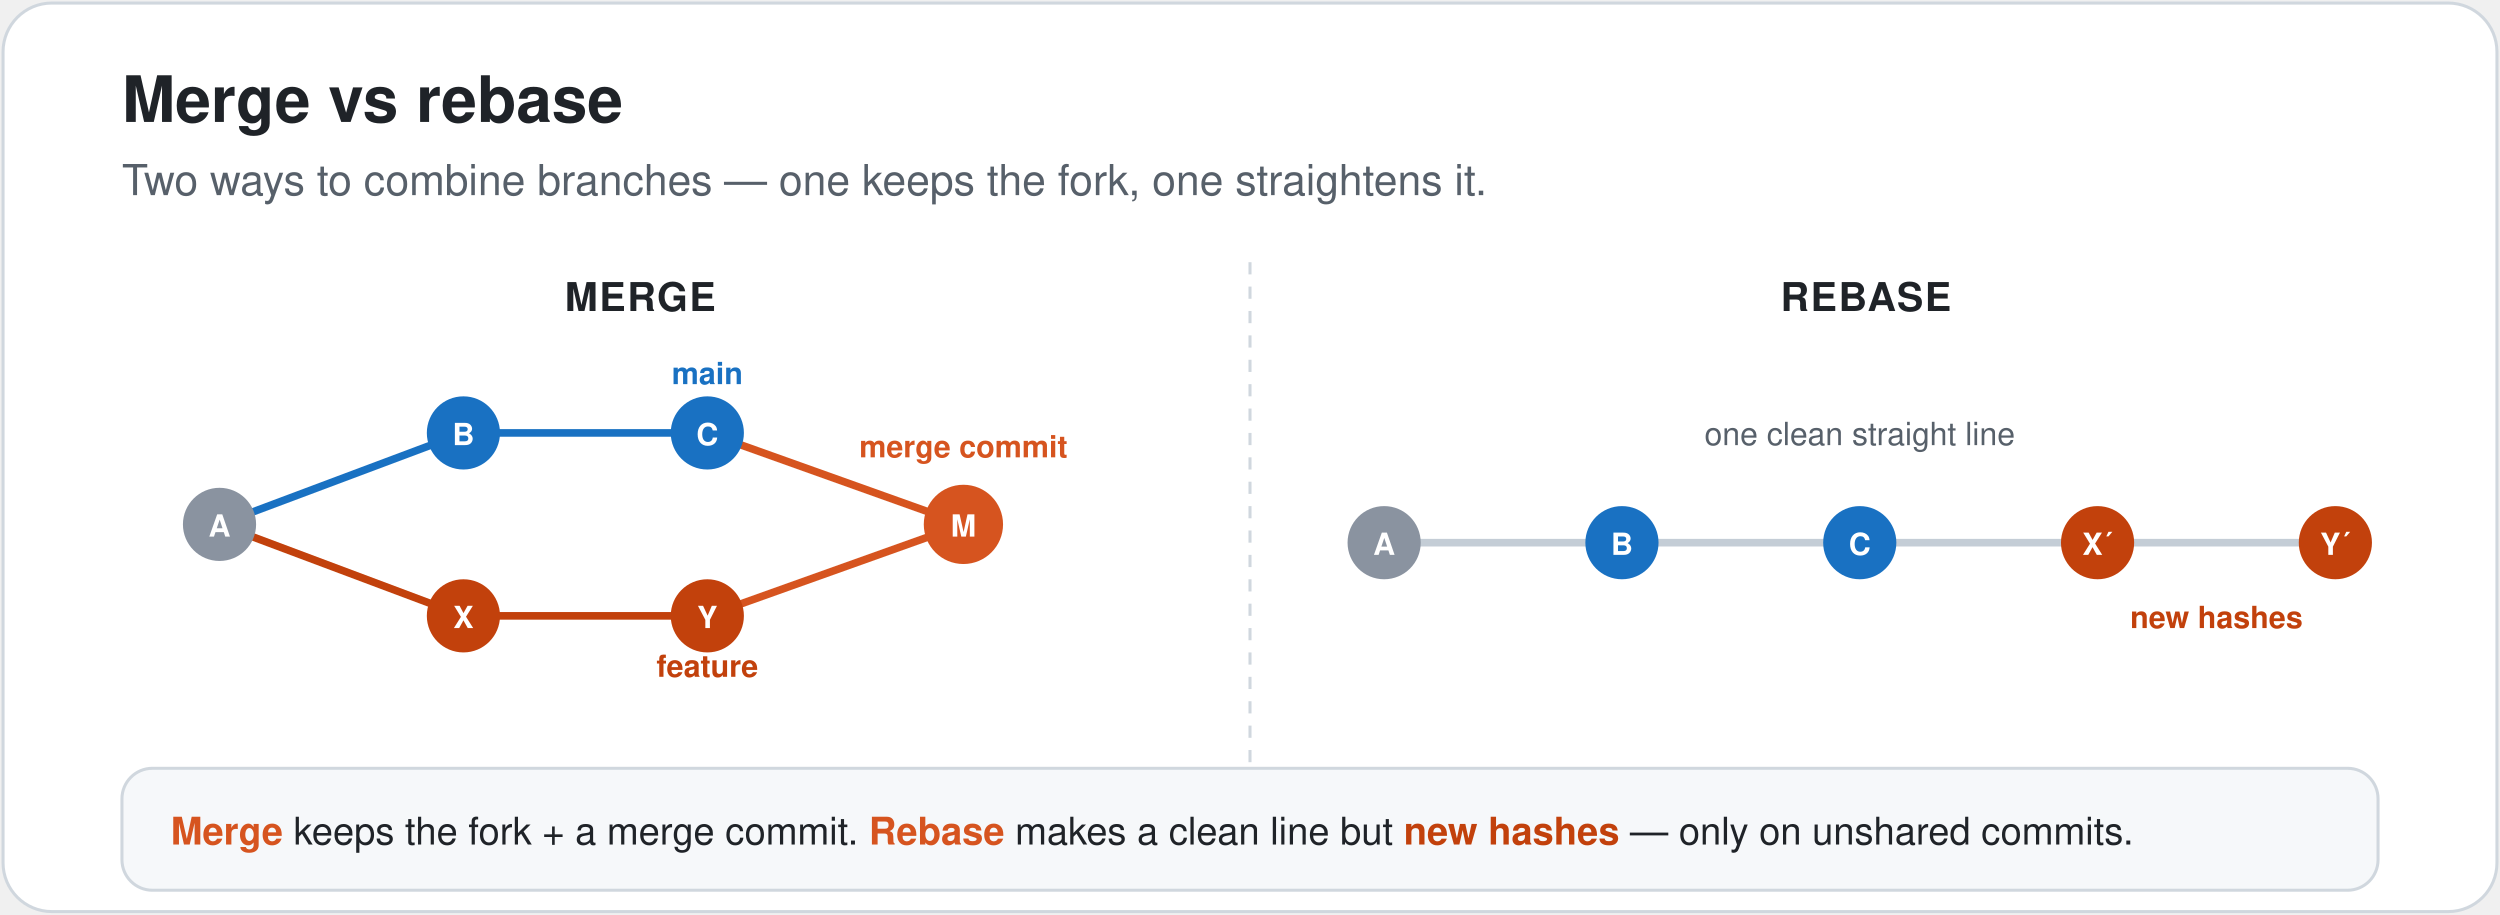
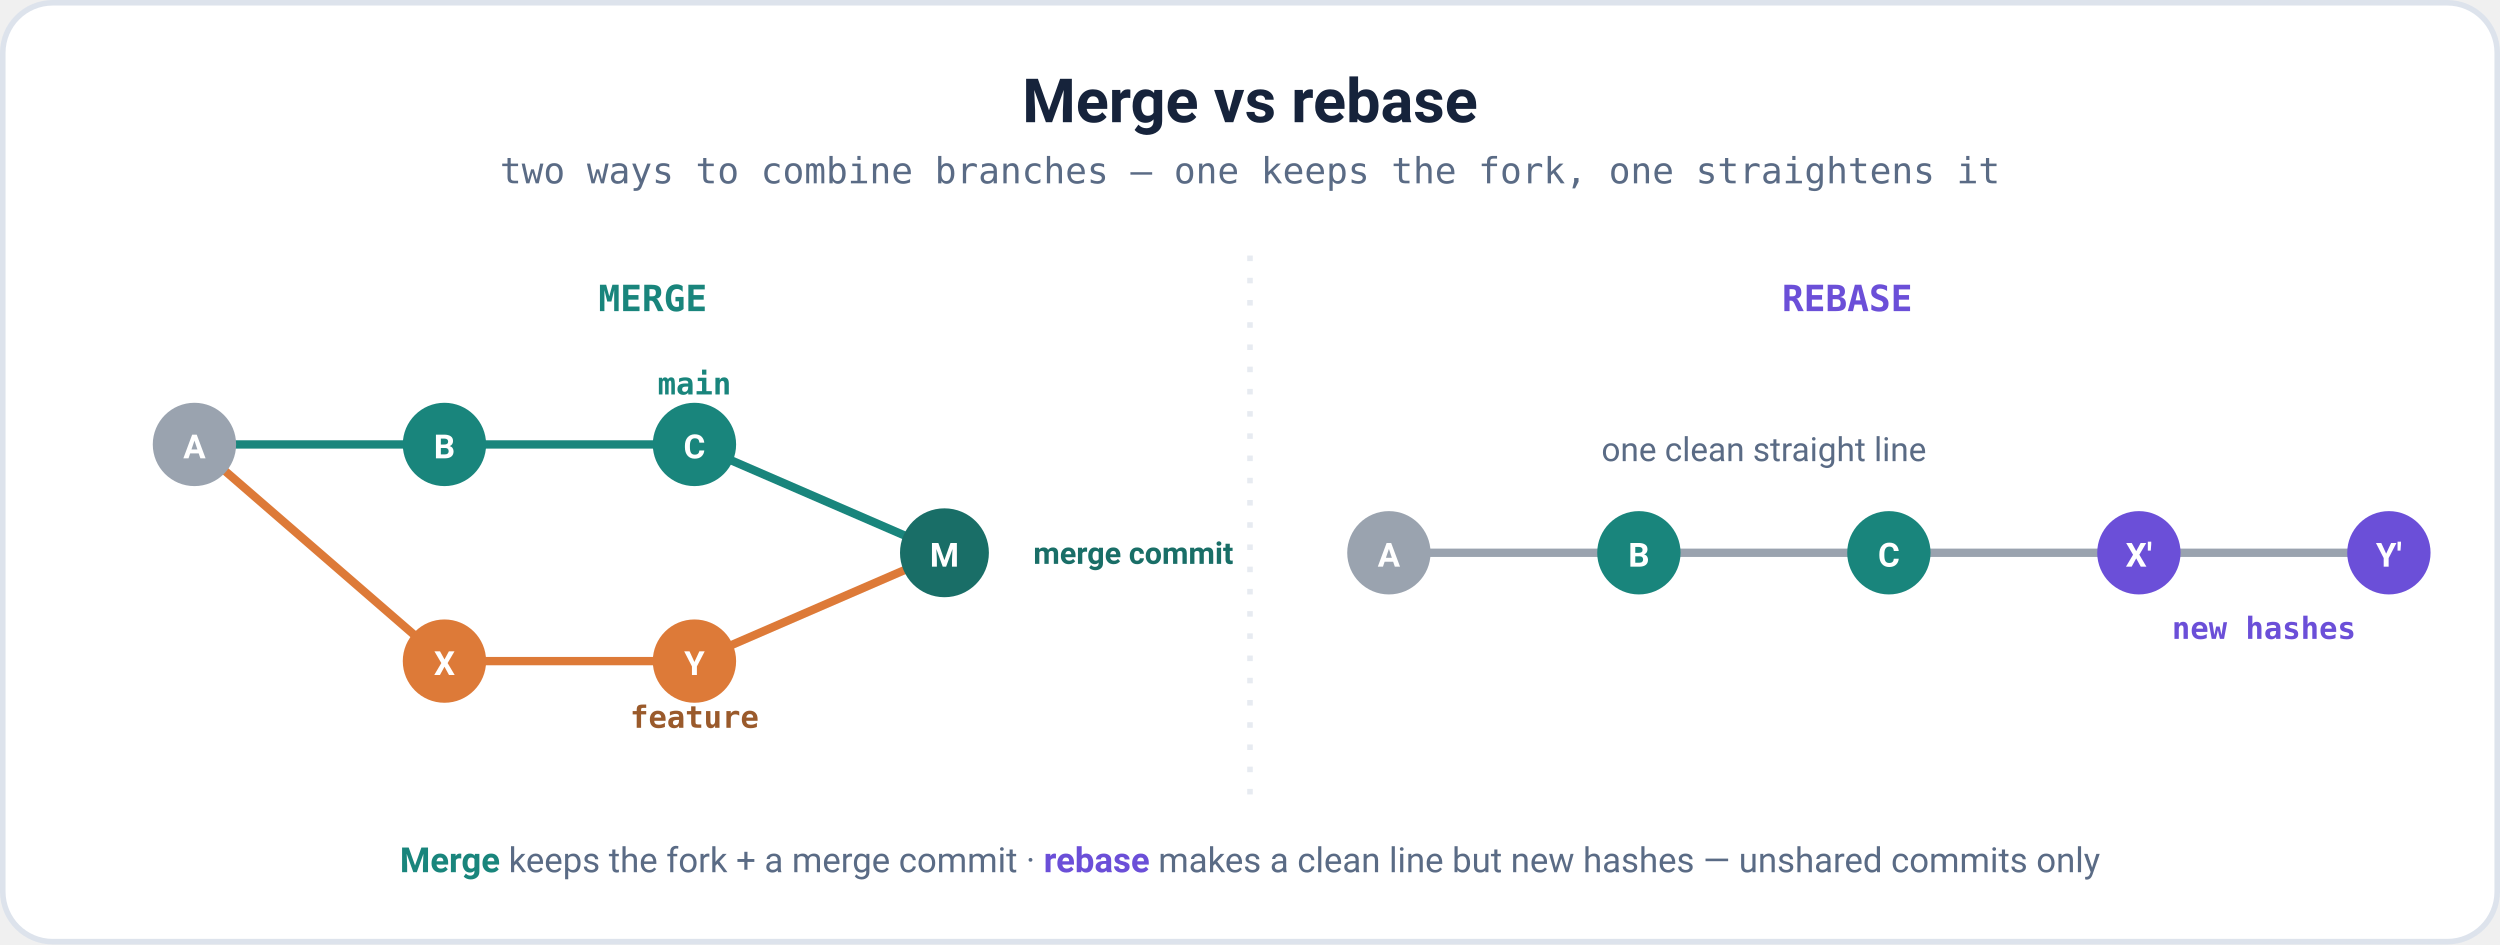
- <svg xmlns="http://www.w3.org/2000/svg" width="820" height="300" viewBox="0 0 820 300" font-family="Segoe UI, Helvetica, Arial, sans-serif">
-   <rect x="1" y="1" width="818" height="298" rx="16" fill="#ffffff" stroke="#d0d7de" />
-   <text x="40" y="40" font-size="21" font-weight="700" fill="#1f2328">Merge vs rebase</text>
-   <text x="40" y="64" font-size="14" fill="#57606a">Two ways to combine branches — one keeps the fork, one straightens it.</text>
-   <line x1="410" y1="86" x2="410" y2="250" stroke="#d0d7de" stroke-width="1" stroke-dasharray="4 4" />
-   <text x="210" y="102" text-anchor="middle" font-size="13" font-weight="700" fill="#1f2328" letter-spacing="0.5">MERGE</text>
-   <line x1="72" y1="172" x2="152" y2="142" stroke="#1971c2" stroke-width="2.5" />
-   <line x1="152" y1="142" x2="232" y2="142" stroke="#1971c2" stroke-width="2.5" />
-   <line x1="72" y1="172" x2="152" y2="202" stroke="#c2410c" stroke-width="2.5" />
-   <line x1="152" y1="202" x2="232" y2="202" stroke="#c2410c" stroke-width="2.5" />
-   <line x1="232" y1="142" x2="316" y2="172" stroke="#d6541f" stroke-width="2.5" />
-   <line x1="232" y1="202" x2="316" y2="172" stroke="#d6541f" stroke-width="2.5" />
-   <g font-size="10" fill="#fff" text-anchor="middle" font-weight="700">
-     <circle cx="72" cy="172" r="12" fill="#8a93a0" />
-     <text x="72" y="176">A</text>
-     <circle cx="152" cy="142" r="12" fill="#1971c2" />
-     <text x="152" y="146">B</text>
-     <circle cx="232" cy="142" r="12" fill="#1971c2" />
-     <text x="232" y="146">C</text>
-     <circle cx="152" cy="202" r="12" fill="#c2410c" />
-     <text x="152" y="206">X</text>
-     <circle cx="232" cy="202" r="12" fill="#c2410c" />
-     <text x="232" y="206">Y</text>
-     <circle cx="316" cy="172" r="13" fill="#d6541f" />
-     <text x="316" y="176">M</text>
-   </g>
-   <text x="232" y="126" text-anchor="middle" font-size="10" fill="#1971c2" font-weight="700">main</text>
-   <text x="232" y="222" text-anchor="middle" font-size="10" fill="#c2410c" font-weight="700">feature</text>
-   <text x="316" y="150" text-anchor="middle" font-size="10" fill="#d6541f" font-weight="700">merge commit</text>
-   <text x="612" y="102" text-anchor="middle" font-size="13" font-weight="700" fill="#1f2328" letter-spacing="0.5">REBASE</text>
-   <line x1="454" y1="178" x2="766" y2="178" stroke="#c4cdd6" stroke-width="2.5" />
-   <g font-size="10" fill="#fff" text-anchor="middle" font-weight="700">
-     <circle cx="454" cy="178" r="12" fill="#8a93a0" />
-     <text x="454" y="182">A</text>
-     <circle cx="532" cy="178" r="12" fill="#1971c2" />
-     <text x="532" y="182">B</text>
-     <circle cx="610" cy="178" r="12" fill="#1971c2" />
-     <text x="610" y="182">C</text>
-     <circle cx="688" cy="178" r="12" fill="#c2410c" />
-     <text x="688" y="182">X´</text>
-     <circle cx="766" cy="178" r="12" fill="#c2410c" />
-     <text x="766" y="182">Y´</text>
-   </g>
-   <text x="610" y="146" text-anchor="middle" font-size="10.5" fill="#57606a">one clean straight line</text>
-   <text x="727" y="206" text-anchor="middle" font-size="10" fill="#c2410c" font-weight="700">new hashes</text>
-   <rect x="40" y="252" width="740" height="40" rx="10" fill="#f6f8fa" stroke="#d0d7de" />
-   <text x="56" y="277" font-size="12.5" fill="#1f2328">
-     <tspan font-weight="700" fill="#d6541f">Merge</tspan> keeps the fork + a merge commit. <tspan font-weight="700" fill="#d6541f">Rebase</tspan> makes a clean line but <tspan font-weight="700" fill="#c2410c">new hashes</tspan> — only on unshared commits.</text>
+ <svg xmlns="http://www.w3.org/2000/svg" viewBox="0 0 900 340" font-family="'Segoe UI',system-ui,-apple-system,Roboto,sans-serif">
+   <rect x="1" y="1" width="898" height="338" rx="18" fill="#FFFFFF" stroke="#DDE3EC" stroke-width="2" />
+   <text x="450" y="44" text-anchor="middle" fill="#16233B" font-size="22" font-weight="700">Merge vs rebase</text>
+   <text x="450" y="66" text-anchor="middle" fill="#5A6B85" font-family="monospace" font-size="13">two ways to combine branches — one keeps the fork, one straightens it</text>
+   <line x1="450" y1="92" x2="450" y2="286" stroke="#E7EBF1" stroke-width="2" stroke-dasharray="2 6" />
+   <text x="235" y="112" text-anchor="middle" fill="#19857C" font-family="monospace" font-size="13" font-weight="700">MERGE</text>
+   <text x="665" y="112" text-anchor="middle" fill="#6B4FD8" font-family="monospace" font-size="13" font-weight="700">REBASE</text>
+   <line x1="70" y1="160" x2="250" y2="160" stroke="#19857C" stroke-width="3" />
+   <line x1="70" y1="160" x2="160" y2="238" stroke="#DD7A38" stroke-width="3" />
+   <line x1="160" y1="238" x2="250" y2="238" stroke="#DD7A38" stroke-width="3" />
+   <line x1="250" y1="160" x2="340" y2="199" stroke="#19857C" stroke-width="3" />
+   <line x1="250" y1="238" x2="340" y2="199" stroke="#DD7A38" stroke-width="3" />
+   <circle cx="70" cy="160" r="15" fill="#9AA3AF" />
+   <text x="70" y="165" text-anchor="middle" fill="#fff" font-size="12" font-weight="700">A</text>
+   <circle cx="160" cy="160" r="15" fill="#19857C" />
+   <text x="160" y="165" text-anchor="middle" fill="#fff" font-size="12" font-weight="700">B</text>
+   <circle cx="250" cy="160" r="15" fill="#19857C" />
+   <text x="250" y="165" text-anchor="middle" fill="#fff" font-size="12" font-weight="700">C</text>
+   <circle cx="160" cy="238" r="15" fill="#DD7A38" />
+   <text x="160" y="243" text-anchor="middle" fill="#fff" font-size="12" font-weight="700">X</text>
+   <circle cx="250" cy="238" r="15" fill="#DD7A38" />
+   <text x="250" y="243" text-anchor="middle" fill="#fff" font-size="12" font-weight="700">Y</text>
+   <circle cx="340" cy="199" r="16" fill="#196E67" />
+   <text x="340" y="204" text-anchor="middle" fill="#fff" font-size="12" font-weight="700">M</text>
+   <text x="250" y="142" text-anchor="middle" fill="#19857C" font-family="monospace" font-size="11" font-weight="700">main</text>
+   <text x="250" y="262" text-anchor="middle" fill="#9A5A2B" font-family="monospace" font-size="11" font-weight="700">feature</text>
+   <text x="372" y="203" fill="#196E67" font-size="11" font-weight="700">merge commit</text>
+   <line x1="500" y1="199" x2="860" y2="199" stroke="#9AA3AF" stroke-width="3" />
+   <circle cx="500" cy="199" r="15" fill="#9AA3AF" />
+   <text x="500" y="204" text-anchor="middle" fill="#fff" font-size="12" font-weight="700">A</text>
+   <circle cx="590" cy="199" r="15" fill="#19857C" />
+   <text x="590" y="204" text-anchor="middle" fill="#fff" font-size="12" font-weight="700">B</text>
+   <circle cx="680" cy="199" r="15" fill="#19857C" />
+   <text x="680" y="204" text-anchor="middle" fill="#fff" font-size="12" font-weight="700">C</text>
+   <circle cx="770" cy="199" r="15" fill="#6B4FD8" />
+   <text x="770" y="204" text-anchor="middle" fill="#fff" font-size="12" font-weight="700">X'</text>
+   <circle cx="860" cy="199" r="15" fill="#6B4FD8" />
+   <text x="860" y="204" text-anchor="middle" fill="#fff" font-size="12" font-weight="700">Y'</text>
+   <text x="635" y="166" text-anchor="middle" fill="#5A6B85" font-size="12">one clean straight line</text>
+   <text x="815" y="230" text-anchor="middle" fill="#6B4FD8" font-family="monospace" font-size="11" font-weight="700">new hashes</text>
+   <text x="450" y="314" text-anchor="middle" fill="#5A6B85" font-size="12.5">
+     <tspan fill="#19857C" font-weight="700">Merge</tspan> keeps the fork + a merge commit · <tspan fill="#6B4FD8" font-weight="700">rebase</tspan> makes a clean line but new hashes — unshared commits only</text>
</svg>
